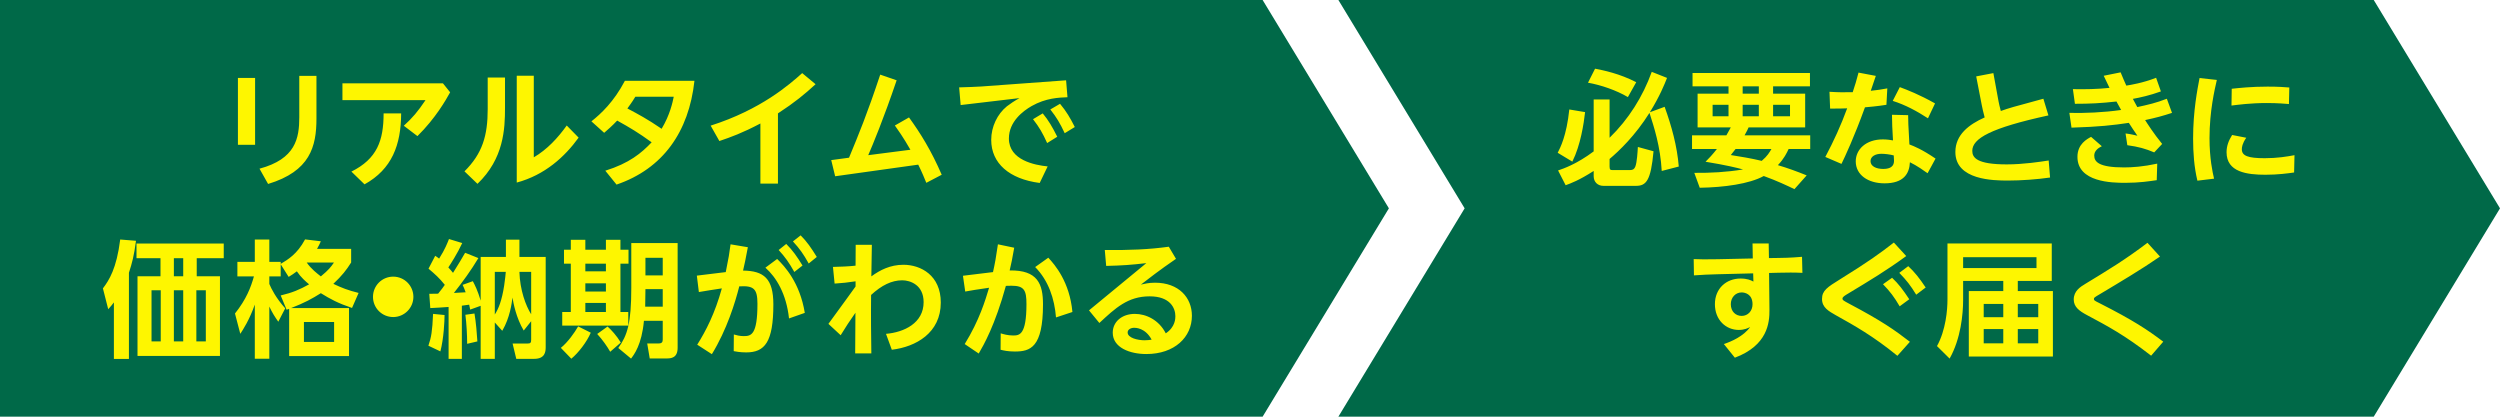
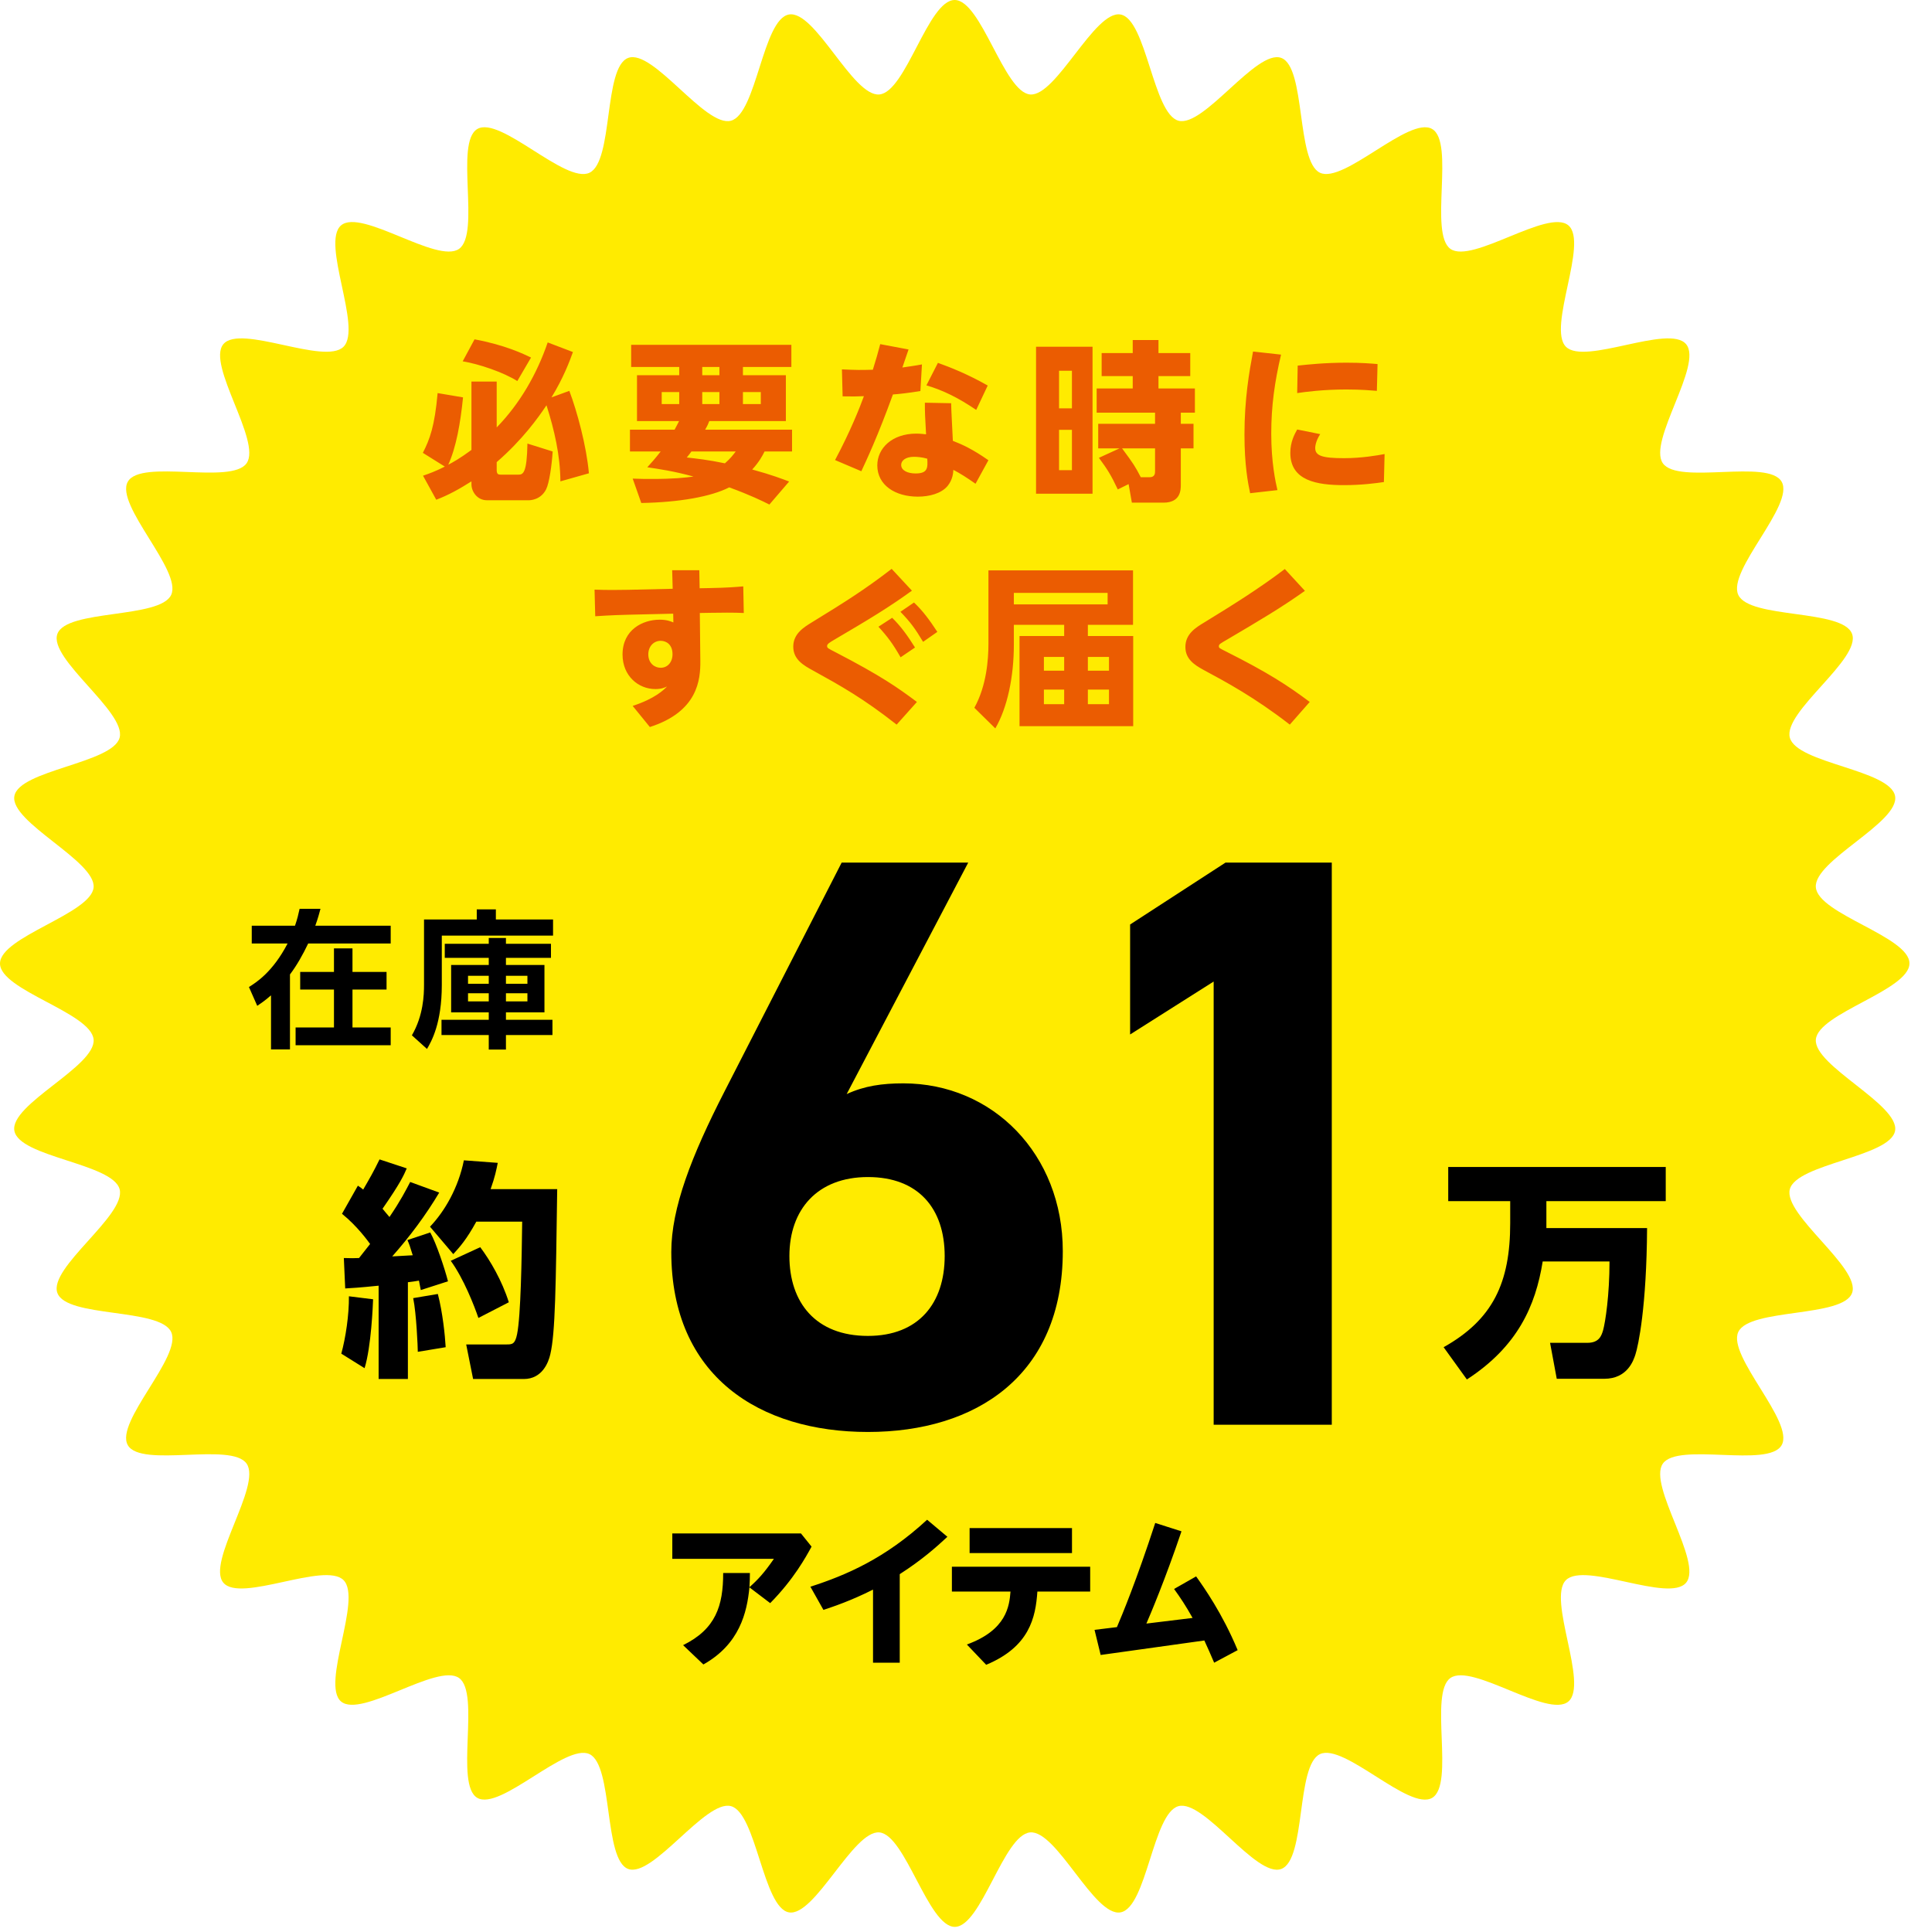
- <svg xmlns="http://www.w3.org/2000/svg" width="396" height="66" viewBox="0 0 396 66" fill="none">
-   <path d="M396 33L376 66L212 66L232 33L212 0L376 -8.74228e-07L396 33Z" fill="#006948" />
-   <path d="M220 33L200 66L0 66L0 0L200 -8.74228e-07L220 33Z" fill="#006948" />
-   <path d="M265.918 26.38L263.218 27.08C262.998 23.16 261.998 20.14 261.278 17.88C259.018 21.48 256.478 23.9 254.958 25.18V26.4C254.958 26.92 255.118 26.94 255.478 26.94H258.198C258.658 26.94 258.878 26.78 259.038 26.38C259.298 25.72 259.398 24.02 259.438 23.28L261.918 23.96C261.498 28.62 260.758 29.44 259.138 29.44H253.978C253.098 29.44 252.438 28.84 252.438 27.92V27.08C250.098 28.58 248.818 29.04 247.998 29.34L246.798 27C247.738 26.68 249.758 25.98 252.438 23.98V15.76H254.958V21.82C257.958 18.9 260.218 15.32 261.638 11.38L264.058 12.34C263.658 13.36 262.918 15.22 261.338 17.78L263.678 16.92C264.778 19.98 265.658 23.14 265.918 26.38ZM248.578 17.34L251.078 17.76C250.878 19.56 250.358 23.02 249.058 25.6L246.738 24.2C247.158 23.38 248.138 21.52 248.578 17.34ZM251.538 13.1L252.658 10.88C254.018 11.14 256.538 11.66 259.178 13.02L257.858 15.38C256.038 14.3 253.578 13.46 251.538 13.1ZM268.018 21.44H273.458C273.738 20.96 273.898 20.68 274.158 20.18H268.898V14.84H273.798V13.68H268.098V11.56H286.698V13.68H280.858V14.84H285.938V20.18H276.978C276.838 20.5 276.718 20.76 276.338 21.44H286.738V23.6H283.318C283.018 24.24 282.618 25.1 281.618 26.16C283.238 26.64 284.638 27.16 286.178 27.78L284.238 29.96C283.158 29.44 281.438 28.62 279.378 27.88C277.098 29.14 273.058 29.68 269.238 29.74L268.378 27.38C270.958 27.4 273.418 27.28 276.098 26.84C275.038 26.56 273.458 26.16 270.158 25.62C270.698 25.08 271.238 24.52 271.958 23.6H268.018V21.44ZM276.038 16.6V18.42H278.598V16.6H276.038ZM276.038 13.68V14.84H278.598V13.68H276.038ZM271.278 16.6V18.42H273.798V16.6H271.278ZM280.858 16.6V18.42H283.538V16.6H280.858ZM280.598 23.6H274.918C274.558 24.06 274.518 24.12 274.158 24.56C275.698 24.8 277.478 25.1 279.058 25.48C279.958 24.72 280.298 24.12 280.598 23.6ZM306.59 25.12L305.33 27.44C304.79 27.06 303.65 26.24 302.53 25.7C302.45 27.5 301.55 29.04 298.51 29.04C295.89 29.04 293.95 27.7 293.95 25.56C293.95 23.68 295.55 22.08 298.25 22.08C298.93 22.08 299.49 22.18 299.85 22.24C299.73 20.38 299.71 19.48 299.69 18.18L302.25 18.24C302.25 19.24 302.27 19.6 302.45 22.88C303.19 23.16 304.45 23.66 306.59 25.12ZM299.97 24.62C299.39 24.46 298.57 24.36 298.01 24.36C297.03 24.36 296.29 24.8 296.29 25.52C296.29 26.34 297.19 26.76 298.29 26.76C300.01 26.76 300.01 25.8 300.01 25.4C300.01 25.28 299.99 25.2 299.97 24.62ZM294.39 11.5L297.13 12.02C297.01 12.38 296.59 13.6 296.33 14.38C297.41 14.26 297.91 14.2 298.95 14L298.81 16.6C297.37 16.84 295.79 16.96 295.41 17C293.67 21.8 292.27 24.76 291.69 25.96L289.13 24.86C290.45 22.38 291.63 19.8 292.59 17.16C291.71 17.2 291.23 17.2 289.89 17.2L289.79 14.54C291.49 14.64 291.91 14.62 293.47 14.6C293.87 13.44 294.05 12.76 294.39 11.5ZM299.81 15.98L300.93 13.8C302.11 14.24 304.03 14.98 306.51 16.38L305.39 18.74C303.63 17.6 301.83 16.62 299.81 15.98ZM313.91 16.64L313.03 12.1L315.75 11.58L316.57 16.06C316.61 16.32 316.79 17.08 316.93 17.58C318.23 17.12 318.77 16.96 323.67 15.64L324.47 18.28C315.29 20.28 312.41 21.94 312.41 23.9C312.41 24.98 313.15 26.04 317.87 26.04C320.51 26.04 323.23 25.62 324.51 25.42L324.73 28.12C322.65 28.42 320.17 28.6 318.07 28.6C315.77 28.6 309.73 28.54 309.73 24.08C309.73 21.34 311.87 19.72 314.37 18.6C314.17 17.88 313.99 17.06 313.91 16.64ZM343.227 15.64L344.047 17.88C342.647 18.34 341.487 18.66 339.787 19.02C340.047 19.44 341.187 21.22 342.487 22.8L341.227 24.14C339.867 23.56 338.727 23.24 336.967 23L336.687 21.14C337.467 21.22 338.467 21.48 338.567 21.5C337.947 20.6 337.727 20.28 337.207 19.46C334.647 19.84 332.587 20.08 328.127 20.22L327.787 17.88C330.147 17.94 333.187 17.82 335.987 17.42C335.867 17.2 335.347 16.26 335.247 16.08C332.687 16.36 331.067 16.44 328.667 16.44L328.347 14.12C330.327 14.16 332.227 14.12 334.147 13.92C333.887 13.4 333.747 13.12 333.227 12L335.907 11.46C336.327 12.5 336.507 12.88 336.807 13.56C337.447 13.46 339.447 13.14 341.527 12.32L342.287 14.48C340.587 15.1 338.967 15.46 337.847 15.66C337.987 15.94 338.367 16.62 338.547 16.96C340.227 16.6 341.547 16.3 343.227 15.64ZM341.707 25.92L341.627 28.54C340.507 28.7 338.907 28.96 336.627 28.96C334.567 28.96 329.067 28.88 329.067 24.84C329.067 22.8 330.627 22 331.227 21.68L332.927 23.16C332.347 23.44 331.727 23.9 331.727 24.64C331.727 25.66 332.507 26.52 336.447 26.52C337.767 26.52 339.487 26.4 341.707 25.92ZM348.407 12.36L351.147 12.66C350.807 14.16 349.987 17.6 349.987 21.88C349.987 25.08 350.467 27.28 350.707 28.3L348.067 28.62C347.547 26.44 347.387 24.18 347.387 21.94C347.387 17.58 348.067 14.16 348.407 12.36ZM353.467 16.72L353.507 14.06C354.627 13.94 356.607 13.72 359.187 13.72C360.887 13.72 361.887 13.8 362.627 13.86L362.567 16.48C362.067 16.44 360.867 16.32 359.067 16.32C356.447 16.32 354.447 16.6 353.467 16.72ZM363.447 24.58L363.387 27.32C362.427 27.46 360.807 27.68 358.847 27.68C355.907 27.68 352.687 27.26 352.687 24.12C352.687 23.1 353.027 22.26 353.567 21.38L355.807 21.82C355.167 22.74 355.107 23.34 355.107 23.64C355.107 24.68 356.067 25.06 358.727 25.06C360.727 25.06 362.267 24.8 363.447 24.58ZM280.201 40.88L281.661 40.86C283.761 40.84 284.821 40.72 285.441 40.68L285.501 43.22C284.441 43.16 282.861 43.16 281.721 43.2L280.221 43.24L280.281 49.08C280.301 51.12 280.001 54.7 274.801 56.66L273.061 54.5C274.241 54.1 276.161 53.28 277.221 51.8C276.861 51.98 276.321 52.26 275.421 52.26C273.381 52.26 271.641 50.68 271.641 48.18C271.641 45.68 273.461 44.12 275.701 44.12C276.761 44.12 277.321 44.38 277.741 44.6L277.701 43.3L272.101 43.44C270.681 43.48 269.641 43.52 268.321 43.62L268.281 41.04C269.181 41.08 270.281 41.1 272.061 41.06L277.641 40.94L277.601 38.56H280.161L280.201 40.88ZM277.601 48.2C277.601 46.54 276.341 46.32 275.881 46.32C274.901 46.32 274.161 47.12 274.161 48.18C274.161 49.36 274.941 50.04 275.881 50.04C276.861 50.04 277.601 49.26 277.601 48.2ZM299.987 38.42L301.947 40.56C298.767 42.88 296.287 44.36 292.847 46.44C292.167 46.84 291.847 47.04 291.847 47.3C291.847 47.54 291.967 47.6 292.967 48.14C298.067 50.84 300.067 52.24 302.527 54.14L300.547 56.36C296.727 53.24 293.687 51.54 290.807 49.94C289.647 49.28 288.607 48.7 288.607 47.36C288.607 46.02 289.467 45.48 291.467 44.24C295.987 41.44 297.827 40.1 299.987 38.42ZM298.267 45.02L299.707 44C300.747 44.98 301.427 45.9 302.427 47.4L300.907 48.52C300.027 47.02 299.407 46.2 298.267 45.02ZM300.847 43.22L302.267 42.16C303.287 43.1 304.047 44.08 305.027 45.54L303.527 46.68C302.607 45.18 302.027 44.44 300.847 43.22ZM319.619 44.5V46.1H325.179V56.48H311.859V46.1H317.319V44.5H310.959V47.52C310.959 49.74 310.599 53.64 308.819 56.8L306.819 54.82C308.219 52.28 308.479 49.08 308.479 47.46V38.56H324.999V44.5H319.619ZM317.319 50.24V48.14H314.219V50.24H317.319ZM322.859 50.24V48.14H319.619V50.24H322.859ZM317.319 54.38V52.12H314.219V54.38H317.319ZM322.859 54.38V52.12H319.619V54.38H322.859ZM322.579 42.46V40.74H310.959V42.46H322.579ZM340.16 38.46L342.14 40.64C339.32 42.6 335.72 44.74 332.74 46.52C331.68 47.14 331.68 47.16 331.68 47.36C331.68 47.58 331.76 47.62 332.52 48C337.96 50.76 340.16 52.24 342.66 54.12L340.74 56.34C336.56 53.1 333.94 51.7 330.56 49.9C329.36 49.26 328.48 48.62 328.48 47.44C328.48 46.1 329.52 45.44 330.32 44.96C334 42.72 336.54 41.2 340.16 38.46Z" fill="#FEF600" />
-   <path d="M37.686 12.34H40.406V22.94H37.686V12.34ZM47.406 12.02H50.126V18.78C50.126 23.22 49.126 27.12 42.466 29.14L41.106 26.72C46.826 25.18 47.406 21.92 47.406 18.56V12.02ZM54.242 13.2H70.162L71.302 14.62C70.642 15.82 69.002 18.72 66.123 21.56L63.962 19.92C65.362 18.64 66.162 17.7 67.403 15.86H54.242V13.2ZM60.763 17.96H63.542C63.523 22.96 62.083 26.8 57.742 29.2L55.663 27.18C59.722 25.16 60.763 22.28 60.763 17.96ZM77.252 12.28H79.993V17.06C79.993 20.44 79.812 25.12 75.632 29.12L73.573 27.14C76.412 24.32 77.252 21.5 77.252 17.28V12.28ZM81.853 12H84.552V24.92C86.672 23.68 88.353 21.86 89.772 19.88L91.653 21.8C89.472 24.82 86.312 27.72 81.853 28.92V12ZM97.66 29.24L95.88 27.04C99.66 25.86 101.6 24.26 103.22 22.54C101.1 21 99.74 20.2 97.76 19.1C96.98 19.94 96.18 20.62 95.7 21.04L93.68 19.22C95.2 18.02 97.24 16.12 98.98 12.8H110C109.12 20.88 105.02 26.72 97.66 29.24ZM106.72 15.32H100.64C100.12 16.2 99.44 17.08 99.38 17.18C101.08 18.08 102.58 18.88 104.8 20.4C106.12 18.2 106.54 16.22 106.72 15.32ZM123.227 17.96V29.08H120.447V19.56C117.567 21.08 115.767 21.72 113.947 22.34L112.567 19.9C120.547 17.36 125.087 13.36 127.067 11.58L129.187 13.34C127.487 14.9 125.927 16.2 123.227 17.96ZM149.167 27.68L146.727 28.96C146.467 28.32 146.067 27.32 145.447 26.08L132.287 27.92L131.667 25.36L134.487 24.98C136.047 21.2 137.307 18.2 139.427 11.82L142.027 12.72C139.967 18.8 138.227 22.98 137.527 24.58L144.207 23.72C143.107 21.78 142.147 20.44 141.747 19.88L143.987 18.6C145.787 21.08 147.507 23.84 149.167 27.68ZM155.449 13.7L168.869 12.72L169.089 15.4C167.709 15.46 165.669 15.52 163.409 16.8C162.049 17.58 159.809 19.26 159.809 21.94C159.809 25.38 163.929 26.16 165.949 26.36L164.689 28.98C159.869 28.36 157.009 25.86 157.009 22.16C157.009 20.08 157.969 18.08 159.489 16.84C159.949 16.48 160.749 15.94 161.489 15.54L152.169 16.64L151.929 13.84C153.209 13.8 154.669 13.76 155.449 13.7ZM163.629 18.88L165.169 17.96C166.069 19.04 166.709 20.14 167.469 21.66L165.869 22.66C165.149 21.06 164.609 20.14 163.629 18.88ZM166.369 17.34L167.909 16.44C168.909 17.64 169.509 18.66 170.249 20.12L168.649 21.1C167.889 19.48 167.389 18.64 166.369 17.34ZM35.441 38.58V40.9H31.162V43.76H34.842V56.38H21.782V43.76H25.422V40.9H21.622V38.58H35.441ZM29.021 43.76V40.9H27.541V43.76H29.021ZM29.021 54.08V45.98H27.541V54.08H29.021ZM25.462 54.08V45.98H24.002V54.08H25.462ZM32.602 54.08V45.98H31.102V54.08H32.602ZM20.422 43.2V56.86H18.041V47.9C17.721 48.32 17.581 48.5 17.142 48.98L16.302 45.68C17.282 44.38 18.462 42.56 19.041 37.94L21.541 38.14C21.241 40.48 20.901 41.74 20.422 43.2ZM50.221 39.42H55.621V41.58C54.861 42.78 54.221 43.62 52.801 44.96C54.142 45.6 55.121 45.98 56.801 46.4L55.761 48.78C53.522 48.02 52.301 47.36 50.822 46.44C49.382 47.34 48.301 47.94 46.102 48.8H55.282V56.4H45.801V48.92C45.642 48.98 45.581 49 45.401 49.06L44.462 46.8C46.322 46.36 47.441 45.88 48.962 45.04C48.441 44.6 47.681 43.96 47.022 42.98C46.522 43.36 46.242 43.54 45.721 43.86L44.462 41.86V43.78H42.661V44.98C42.962 45.7 43.702 47.2 45.181 48.84L44.081 50.96C43.462 50.08 43.142 49.56 42.661 48.56V56.82H40.361V48.24C39.541 50.62 38.481 52.24 38.062 52.88L37.221 49.66C39.022 47.4 39.742 45.5 40.221 43.78H37.602V41.48H40.361V37.94H42.661V41.48H44.462V41.8C45.562 41.14 47.081 40.26 48.322 37.92L50.822 38.22C50.642 38.6 50.502 38.94 50.221 39.42ZM52.901 41.58H48.581C49.301 42.62 50.242 43.32 50.822 43.78C52.081 42.74 52.422 42.28 52.901 41.58ZM52.922 54.16V51H48.142V54.16H52.922ZM62.282 43.82C64.061 43.82 65.481 45.26 65.481 47.02C65.481 48.8 64.022 50.22 62.282 50.22C60.522 50.22 59.081 48.8 59.081 47.02C59.081 45.26 60.502 43.82 62.282 43.82ZM73.677 40.04L75.777 40.88C74.617 42.82 73.297 44.64 71.897 46.4C72.197 46.4 73.497 46.3 73.757 46.3C73.577 45.76 73.457 45.52 73.277 45.12L74.897 44.54C75.237 45.18 75.657 46 76.137 47.62V40.7H80.137V37.96H82.277V40.7H86.437V55C86.437 55.74 86.317 56.84 84.617 56.84H81.777L81.197 54.42H83.497C84.057 54.42 84.137 54.28 84.137 53.78V50.88L82.957 52.36C81.757 50.34 81.317 48 81.177 47.14C81.057 48.06 80.777 50.32 79.557 52.4L78.377 51.08V56.84H76.137V48.44L74.477 49.04C74.417 48.68 74.377 48.58 74.317 48.26C74.137 48.3 73.897 48.32 73.157 48.42V56.84H71.057V48.62C69.997 48.7 69.097 48.76 68.157 48.8L67.997 46.54C68.817 46.54 69.057 46.54 69.397 46.52C69.957 45.84 70.237 45.44 70.457 45.12C69.637 44.08 68.857 43.38 67.877 42.56L68.937 40.52C69.257 40.72 69.317 40.78 69.557 40.96C70.477 39.54 70.917 38.38 71.117 37.86L73.217 38.5C72.457 40.16 71.337 41.88 71.017 42.36C71.457 42.84 71.577 43 71.757 43.22C72.597 41.9 73.177 40.9 73.677 40.04ZM84.137 43.06H82.277C82.357 45.94 83.277 48.42 84.137 49.78V43.06ZM78.377 43.06V49.82C78.977 48.88 79.477 47.66 79.857 45.26C80.017 44.2 80.097 43.32 80.117 43.06H78.377ZM69.757 55.66L67.857 54.76C68.317 53.42 68.477 52.48 68.597 49.72L70.417 49.9C70.417 50.82 70.297 53.6 69.757 55.66ZM75.617 54.08L73.997 54.46C73.997 53.08 73.897 51.2 73.717 49.86L75.157 49.66C75.397 51.02 75.557 53.04 75.617 54.08ZM90.417 39.56V37.98H92.717V39.56H95.977V37.98H98.277V39.56H99.557V41.76H98.277V49.42H99.517V51.58H89.057V49.42H90.417V41.76H89.337V39.56H90.417ZM95.977 44.88H92.717V46.18H95.977V44.88ZM95.977 41.76H92.717V42.98H95.977V41.76ZM95.977 47.98H92.717V49.42H95.977V47.98ZM99.997 38.5H107.337V55.08C107.337 56.72 106.297 56.78 105.537 56.78H102.917L102.517 54.4H104.357C104.897 54.4 104.977 54.12 104.977 53.74V50.82H101.997C101.657 54.62 100.417 56.2 99.957 56.8L97.937 55.12C99.377 53.12 99.997 51.22 99.997 45.58V38.5ZM104.977 40.84H102.237V43.62H104.977V40.84ZM104.977 45.8H102.237C102.217 46.86 102.217 47.4 102.197 48.58H104.977V45.8ZM91.577 51.7L93.577 52.7C92.957 54.16 91.617 55.9 90.497 56.82L88.837 55.1C89.937 54.22 91.037 52.66 91.577 51.7ZM94.597 52.9L96.237 51.72C96.817 52.24 97.657 53.14 98.337 54.26L96.657 55.72C96.217 54.94 95.477 53.86 94.597 52.9ZM116.22 55.62L116.24 52.98C116.66 53.1 117.16 53.24 117.8 53.24C118.98 53.24 119.98 53.06 119.98 48.12C119.98 45.74 119.4 45.22 117.1 45.36C116.46 47.9 115.14 52.22 112.76 56.1L110.44 54.6C111.82 52.4 113.24 49.66 114.34 45.68C113.9 45.74 110.84 46.22 110.7 46.26L110.38 43.66L114.96 43.1C115.42 40.86 115.54 40.08 115.72 38.7L118.46 39.16C118.08 41.2 117.96 41.74 117.7 42.86C120.98 42.9 122.5 44.1 122.5 48.22C122.5 54.2 121.14 55.82 118.2 55.82C117.22 55.82 116.52 55.68 116.22 55.62ZM127.48 49.56L124.98 50.44C124.56 46.54 122.96 43.92 121.24 42.4L123.1 41.02C124.28 42.16 126.7 44.76 127.48 49.56ZM123.34 39.6L124.54 38.64C125.58 39.68 126.22 40.6 127.12 42.06L125.82 43.08C125 41.62 124.4 40.76 123.34 39.6ZM125.6 38.24L126.82 37.28C127.82 38.28 128.48 39.24 129.38 40.7L128.1 41.74C127.26 40.24 126.7 39.44 125.6 38.24ZM141.261 55.4L140.341 52.88C143.201 52.64 146.301 51.18 146.301 47.86C146.301 45.14 144.181 44.4 142.921 44.4C141.241 44.4 139.661 45.18 137.981 46.72C137.941 50.12 137.981 53.26 138.021 55.98H135.461L135.501 49.54C134.661 50.72 133.921 51.86 133.161 53.1L131.221 51.3C133.221 48.58 135.361 45.6 135.521 45.38V44.56C134.041 44.78 133.601 44.82 132.201 44.92L131.941 42.28C132.981 42.26 134.521 42.2 135.521 42.08L135.541 38.78H138.101C138.101 39.44 138.021 43.54 138.021 43.78C139.381 42.78 141.021 41.94 143.101 41.94C145.861 41.94 149.021 43.62 149.021 47.92C149.021 52.74 145.081 54.94 141.261 55.4ZM158.071 38.7L160.651 39.24C160.331 41.08 160.211 41.64 159.931 42.84C164.371 42.76 165.211 44.98 165.211 48.22C165.211 55.08 163.171 55.68 160.751 55.68C159.671 55.68 158.951 55.52 158.491 55.4L158.511 52.8C158.911 52.92 159.611 53.14 160.471 53.14C161.471 53.14 162.591 53.08 162.591 48.16C162.591 46 162.251 45.26 160.231 45.26C159.951 45.26 159.851 45.26 159.331 45.28C157.611 51.54 155.811 54.66 155.031 56L152.811 54.5C155.151 50.7 156.071 47.56 156.671 45.58C154.791 45.84 153.791 46.02 152.891 46.18L152.531 43.68L157.291 43.1C157.591 41.76 157.771 40.8 158.071 38.7ZM169.871 49.42L167.271 50.28C167.031 47.32 166.091 44.46 163.971 42.3L166.051 40.82C167.091 41.94 169.431 44.64 169.871 49.42ZM174.138 51.16L172.498 49.16L181.578 41.68C179.138 41.96 177.798 42.06 175.218 42.12L174.998 39.6C178.898 39.64 181.978 39.52 185.138 39.08L186.278 41C183.678 42.78 181.858 44.2 180.718 45.08C181.258 44.96 181.938 44.78 182.958 44.78C186.718 44.78 188.798 47.14 188.798 50.02C188.798 53.4 186.058 56.08 181.578 56.08C178.958 56.08 176.258 55.06 176.258 52.7C176.258 50.98 177.698 49.72 179.758 49.72C181.558 49.72 183.578 50.68 184.658 52.8C186.178 51.8 186.178 50.42 186.178 50.08C186.178 48.82 185.378 46.94 182.098 46.94C178.658 46.94 176.698 48.78 174.138 51.16ZM182.418 53.8C181.418 51.92 179.858 51.92 179.658 51.92C179.138 51.92 178.618 52.18 178.618 52.66C178.618 53.52 180.198 53.9 181.298 53.9C181.818 53.9 182.198 53.84 182.418 53.8Z" fill="#FEF600" />
+ <svg xmlns="http://www.w3.org/2000/svg" width="178" height="180" viewBox="0 0 178 180" fill="none">
+   <path d="M177.912 89.755C177.912 92.269 169.4 94.391 169.19 96.848C168.979 99.305 176.993 102.913 176.573 105.348C176.152 107.783 167.397 108.408 166.766 110.798C166.135 113.188 173.407 118.136 172.566 120.46C171.725 122.783 163.002 121.856 161.962 124.101C160.921 126.346 167.231 132.489 166.002 134.644C164.773 136.8 156.35 134.332 154.933 136.364C153.516 138.397 158.685 145.546 157.102 147.455C155.52 149.365 147.649 145.456 145.901 147.221C144.152 148.986 148.026 156.916 146.133 158.524C144.24 160.132 137.167 154.905 135.142 156.335C133.116 157.765 135.573 166.253 133.437 167.504C131.301 168.755 125.235 162.366 122.988 163.427C120.741 164.488 121.704 173.267 119.379 174.127C117.055 174.987 112.195 167.627 109.805 168.275C107.414 168.923 106.849 177.735 104.403 178.171C101.957 178.606 98.459 170.497 95.979 170.721C93.5 170.944 91.441 179.522 88.962 179.522C86.482 179.522 84.368 170.933 81.933 170.721C79.498 170.509 75.922 178.595 73.509 178.171C71.096 177.746 70.476 168.911 68.108 168.275C65.739 167.638 60.835 174.976 58.533 174.127C56.231 173.279 57.149 164.477 54.924 163.427C52.7 162.377 46.612 168.744 44.475 167.504C42.339 166.264 44.785 157.765 42.771 156.335C40.756 154.905 33.672 160.121 31.779 158.524C29.886 156.927 33.761 148.986 32.012 147.221C30.263 145.456 22.404 149.365 20.81 147.455C19.216 145.546 24.396 138.408 22.979 136.364C21.562 134.321 13.15 136.8 11.91 134.644C10.671 132.489 17.002 126.368 15.95 124.101C14.899 121.833 6.199 122.805 5.346 120.46C4.494 118.114 11.789 113.211 11.146 110.798C10.505 108.386 1.771 107.816 1.339 105.348C0.908 102.879 8.944 99.35 8.722 96.848C8.501 94.346 0 92.269 0 89.767C0 87.265 8.512 85.132 8.722 82.674C8.933 80.217 0.919 76.609 1.339 74.174C1.76 71.74 10.516 71.114 11.146 68.724C11.777 66.334 4.505 61.386 5.346 59.063C6.188 56.739 14.91 57.666 15.95 55.422C16.991 53.176 10.682 47.033 11.91 44.878C13.139 42.722 21.562 45.191 22.979 43.158C24.396 41.125 19.227 33.977 20.81 32.067C22.393 30.157 30.263 34.066 32.012 32.301C33.761 30.537 29.886 22.606 31.779 20.998C33.672 19.39 40.745 24.617 42.771 23.187C44.796 21.758 42.339 13.269 44.475 12.018C46.612 10.767 52.677 17.156 54.924 16.095C57.171 15.034 56.208 6.255 58.533 5.395C60.857 4.535 65.717 11.895 68.108 11.247C70.499 10.6 71.063 1.787 73.509 1.351C75.956 0.916 79.453 9.025 81.933 8.801C84.412 8.578 86.471 0 88.951 0C91.43 0 93.544 8.589 95.979 8.801C98.415 9.014 101.99 0.927 104.403 1.351C106.816 1.776 107.436 10.611 109.805 11.247C112.173 11.884 117.077 4.546 119.379 5.395C121.682 6.244 120.763 15.045 122.988 16.095C125.213 17.145 131.301 10.778 133.437 12.018C135.573 13.258 133.127 21.758 135.142 23.187C137.156 24.617 144.24 19.401 146.133 20.998C148.026 22.595 144.152 30.537 145.901 32.301C147.649 34.066 155.508 30.157 157.102 32.067C158.696 33.977 153.516 41.114 154.933 43.158C156.35 45.202 164.762 42.722 166.002 44.878C167.242 47.033 160.91 53.154 161.962 55.422C163.013 57.689 171.714 56.717 172.566 59.063C173.418 61.408 166.124 66.311 166.766 68.724C167.408 71.136 176.141 71.706 176.573 74.174C177.005 76.643 168.968 80.172 169.19 82.674C169.411 85.176 177.912 87.254 177.912 89.755Z" fill="#FFEB00" />
+   <path d="M54.871 44.095L52.215 44.847C52.199 42.431 51.655 40.063 50.919 37.759C50.151 38.911 48.679 40.975 46.279 43.055V43.775C46.279 44.191 46.423 44.223 46.695 44.223H48.295C48.743 44.223 49.095 44.079 49.143 41.327L51.495 42.063C51.415 43.343 51.175 45.007 50.887 45.583C50.375 46.607 49.351 46.607 49.271 46.607H45.367C44.455 46.607 43.927 45.791 43.927 45.119V44.847C42.791 45.567 41.783 46.127 40.647 46.559L39.415 44.319C39.943 44.143 40.599 43.903 41.447 43.471L39.399 42.191C40.039 40.943 40.503 39.711 40.775 36.623L43.143 37.023C42.903 39.423 42.503 41.679 41.767 43.295C42.119 43.119 42.871 42.703 43.927 41.919V35.551H46.279V39.823C48.455 37.583 50.023 34.847 51.031 31.903L53.383 32.799C53.079 33.647 52.487 35.231 51.383 37.023L53.047 36.415C53.767 38.319 54.647 41.551 54.871 44.095ZM43.111 33.663L44.215 31.615C47.063 32.143 48.775 32.975 49.479 33.311L48.199 35.503C46.919 34.687 44.599 33.903 43.111 33.663ZM58.695 40.031H62.855C62.999 39.759 63.207 39.375 63.271 39.231H59.351V34.959H63.287V34.191H58.807V32.127H73.735V34.191H69.223V34.959H73.223V39.231H66.087C65.991 39.471 65.943 39.615 65.703 40.031H73.799V42.063H71.239C71.015 42.511 70.727 43.039 70.087 43.743C71.911 44.239 72.887 44.623 73.527 44.863L71.687 47.007C71.047 46.687 69.959 46.143 67.943 45.407C66.263 46.271 63.303 46.799 59.751 46.863L58.951 44.591C59.751 44.623 60.103 44.623 60.775 44.623C62.727 44.623 63.799 44.511 64.615 44.399C62.823 43.903 61.399 43.695 60.311 43.535C60.679 43.135 61.063 42.703 61.559 42.063H58.695V40.031ZM65.431 36.527V37.647H67.031V36.527H65.431ZM65.431 34.191V34.959H67.031V34.191H65.431ZM61.655 36.527V37.647H63.287V36.527H61.655ZM69.223 36.527V37.647H70.887V36.527H69.223ZM68.551 42.063H64.423C64.279 42.255 64.231 42.335 63.991 42.623C64.855 42.719 66.023 42.847 67.543 43.167C68.071 42.703 68.295 42.399 68.551 42.063ZM92.094 42.879L90.894 45.071C90.03 44.463 89.518 44.143 88.83 43.775C88.814 44.063 88.766 44.687 88.302 45.263C87.71 45.983 86.59 46.271 85.518 46.271C83.406 46.271 81.742 45.199 81.742 43.359C81.742 41.759 83.118 40.399 85.374 40.399C85.774 40.399 86.078 40.447 86.286 40.463C86.19 38.815 86.174 38.431 86.174 37.519L88.622 37.567C88.622 38.111 88.766 40.575 88.782 41.071C89.646 41.407 90.638 41.855 92.094 42.879ZM86.398 42.735C85.918 42.591 85.406 42.559 85.166 42.559C84.334 42.559 83.966 42.943 83.966 43.311C83.966 43.855 84.606 44.111 85.31 44.111C86.462 44.111 86.446 43.567 86.398 42.735ZM82.014 32.063L84.654 32.559C84.542 32.879 84.27 33.679 84.078 34.239C84.158 34.223 85.358 34.063 85.902 33.951L85.758 36.431C84.718 36.607 83.694 36.719 83.198 36.751C81.79 40.639 80.702 42.943 80.254 43.903L77.806 42.863C79.246 40.159 80.11 37.967 80.494 36.911C79.822 36.943 79.454 36.943 78.51 36.927L78.446 34.415C79.87 34.479 80.174 34.479 81.326 34.447C81.646 33.423 81.774 32.975 82.014 32.063ZM86.318 35.903L87.39 33.807C88.51 34.207 90.142 34.847 92.03 35.919L90.958 38.191C89.278 37.055 87.886 36.367 86.318 35.903ZM96.533 32.303H101.797V45.999H96.533V32.303ZM99.877 38.047V34.543H98.677V38.047H99.877ZM99.877 43.807V40.047H98.677V43.807H99.877ZM105.157 45.103L104.149 45.599C103.525 44.271 103.173 43.711 102.389 42.655L104.309 41.775H102.325V39.487H107.621V38.447H102.181V36.191H105.541V35.039H102.645V32.895H105.541V31.679H107.941V32.895H110.901V35.039H107.941V36.191H111.333V38.447H110.021V39.487H111.205V41.775H110.021V45.167C110.021 45.647 110.005 46.831 108.405 46.831H105.461L105.157 45.103ZM107.621 41.775H104.549C105.637 43.247 105.749 43.423 106.293 44.463H107.109C107.621 44.463 107.621 44.079 107.621 43.903V41.775ZM116.752 32.751L119.36 33.039C118.768 35.567 118.448 37.807 118.448 40.399C118.448 43.087 118.848 44.911 119.024 45.663L116.48 45.951C116.288 45.055 115.952 43.359 115.952 40.479C115.952 37.167 116.4 34.623 116.752 32.751ZM120.864 36.623L120.912 34.063C121.824 33.967 123.408 33.791 125.472 33.791C126.864 33.791 127.792 33.871 128.352 33.919L128.288 36.415C127.872 36.383 126.88 36.287 125.44 36.287C123.28 36.287 121.616 36.511 120.864 36.623ZM129.008 42.303L128.944 44.911C128.176 45.023 126.864 45.199 125.232 45.199C122.72 45.199 120.224 44.799 120.224 42.191C120.224 41.167 120.624 40.447 120.864 40.015L123.008 40.447C122.544 41.167 122.544 41.679 122.544 41.743C122.544 42.463 123.2 42.687 125.232 42.687C126.88 42.687 128.32 42.431 129.008 42.303ZM65.205 57.111L65.253 61.575C65.269 63.319 65.029 66.295 60.549 67.735L58.949 65.767C61.013 65.095 61.845 64.279 62.149 63.959C61.909 64.071 61.621 64.199 61.061 64.199C59.477 64.199 58.005 62.967 58.005 60.983C58.005 58.663 59.893 57.735 61.461 57.735C62.117 57.735 62.469 57.879 62.741 57.991L62.725 57.175L58.613 57.271C56.661 57.319 55.797 57.399 55.461 57.415L55.397 54.935C56.533 54.983 57.765 54.967 58.565 54.951L62.677 54.855L62.629 53.127H65.157L65.189 54.807L66.085 54.791C67.765 54.759 68.485 54.695 69.253 54.631L69.301 57.111C68.389 57.063 67.109 57.079 66.133 57.095L65.205 57.111ZM62.661 60.951C62.661 60.023 62.053 59.703 61.557 59.703C60.917 59.703 60.405 60.215 60.405 60.967C60.405 61.783 60.981 62.215 61.557 62.215C62.181 62.215 62.661 61.719 62.661 60.951ZM83.08 52.999L84.968 55.031C82.776 56.615 80.968 57.703 77.752 59.591C77.32 59.847 77.064 59.991 77.064 60.183C77.064 60.375 77.144 60.407 77.864 60.775C82.056 62.951 83.64 64.055 85.432 65.399L83.544 67.511C80.424 65.063 78.392 63.927 75.752 62.471C74.872 61.991 73.912 61.447 73.912 60.247C73.912 59.031 74.904 58.439 75.656 57.975C78.568 56.183 80.488 54.999 83.08 52.999ZM81.848 58.391L83.128 57.559C83.944 58.359 84.552 59.207 85.256 60.327L83.912 61.239C83.208 60.007 82.728 59.351 81.848 58.391ZM83.896 56.999L85.16 56.135C85.992 56.919 86.6 57.751 87.336 58.871L86.008 59.799C85.272 58.567 84.824 57.959 83.896 56.999ZM101.361 58.215V59.255H105.585V67.655H94.993V59.255H99.153V58.215H94.465V60.071C94.465 63.063 93.857 65.943 92.737 67.863L90.785 65.943C91.921 63.895 92.097 61.447 92.097 59.975V53.143H105.569V58.215H101.361ZM99.153 62.487V61.207H97.265V62.487H99.153ZM103.329 62.487V61.207H101.361V62.487H103.329ZM99.153 65.607V64.247H97.265V65.607H99.153ZM103.329 65.607V64.247H101.361V65.607H103.329ZM103.201 56.311V55.239H94.465V56.311H103.201ZM119.712 53.015L121.584 55.047C119.28 56.679 117.392 57.783 114.384 59.559C113.664 59.975 113.568 60.023 113.568 60.215C113.568 60.375 113.632 60.391 114.224 60.695C118.144 62.663 119.984 63.863 122.032 65.399L120.176 67.511C116.896 64.967 114.24 63.543 112.128 62.407C111.28 61.943 110.448 61.399 110.448 60.279C110.448 59.063 111.408 58.471 112.208 57.991C114.768 56.423 117.312 54.839 119.712 53.015Z" fill="#EB5C01" />
+   <path d="M65.537 155.075L63.647 153.275C66.692 151.775 67.382 149.615 67.382 146.555H69.872C69.872 147.08 69.857 147.38 69.827 147.875C70.622 147.17 71.192 146.555 72.107 145.235H62.642V142.865H74.627L75.617 144.095C75.092 145.055 73.967 147.125 71.762 149.36L69.827 147.89C69.602 150.23 68.912 153.185 65.537 155.075ZM83.833 146.66V154.91H81.343V148.1C79.288 149.135 77.713 149.66 76.723 149.99L75.508 147.83C78.853 146.75 82.468 145.205 86.383 141.59L88.273 143.18C87.238 144.14 85.933 145.31 83.833 146.66ZM91.887 155.105L90.087 153.215C93.807 151.865 94.047 149.615 94.152 148.28H88.692V145.97H101.577V148.28H96.657C96.492 150.71 95.922 153.425 91.887 155.105ZM90.342 142.37H99.882V144.695H90.342V142.37ZM109.393 148.04L111.448 146.87C112.183 147.905 113.878 150.29 115.318 153.74L113.128 154.91C112.753 154.04 112.588 153.65 112.213 152.84L102.553 154.19L101.983 151.85L104.068 151.595C104.533 150.515 105.898 147.23 107.638 141.89L110.083 142.67C108.553 147.2 107.158 150.47 106.813 151.265L111.118 150.74C110.473 149.585 109.978 148.85 109.393 148.04Z" fill="black" />
+   <path d="M78.903 101.926C80.552 101.167 82.2 100.934 84.165 100.934C92.495 100.934 99.025 107.533 99.025 116.568C99.025 128.186 90.923 133.413 80.868 133.413C70.814 133.413 62.547 128.259 62.547 116.641C62.547 112.54 64.436 107.68 67.504 101.693L78.421 80.367H90.213L78.891 101.926H78.903ZM80.868 124.464C85.585 124.464 88.02 121.428 88.02 117.021C88.02 112.614 85.585 109.663 80.868 109.663C76.152 109.663 73.552 112.699 73.552 117.021C73.552 121.342 75.987 124.464 80.868 124.464Z" fill="black" />
+   <path d="M124.088 132.74H113.082V91.447L105.297 96.38V86.133L114.185 80.367H124.088V132.74Z" fill="black" />
+   <path d="M25.251 97.77V92.732C24.672 93.243 24.327 93.464 23.968 93.712L23.195 91.959C23.871 91.531 25.403 90.579 26.797 87.902H23.457V86.245H27.487C27.708 85.611 27.805 85.169 27.915 84.672H29.861C29.737 85.127 29.654 85.472 29.378 86.245H36.403V87.902H28.715C28.219 88.937 27.667 89.93 27.018 90.786V97.77H25.251ZM32.842 90.552H36.017V92.194H32.842V95.727H36.403V97.383H27.542V95.727H31.117V92.194H27.97V90.552H31.117V88.357H32.842V90.552ZM47.141 87.929H51.336V89.24H47.141V89.903H50.729V94.319H47.141V95.009H51.474V96.431H47.141V97.784H45.54V96.431H41.137V95.009H45.54V94.319H42.034V89.903H45.54V89.24H41.441V87.929H45.54V87.391H47.141V87.929ZM45.54 90.91H43.608V91.656H45.54V90.91ZM45.54 92.539H43.608V93.298H45.54V92.539ZM49.142 90.91H47.141V91.656H49.142V90.91ZM49.142 92.539H47.141V93.298H49.142V92.539ZM51.53 85.666V87.17H41.165V91.766C41.165 95.341 40.199 97.025 39.784 97.728L38.377 96.459C39.453 94.609 39.508 92.677 39.508 91.752V85.666H44.422V84.727H46.202V85.666H51.53Z" fill="black" />
+   <path d="M32.165 120.042L32.037 117.208C32.702 117.229 33.024 117.229 33.453 117.208C34.119 116.37 34.312 116.113 34.484 115.898C34.291 115.64 33.303 114.245 31.865 113.086L33.346 110.466C33.604 110.638 33.69 110.703 33.84 110.831C34.484 109.715 34.785 109.2 35.364 108.019L37.898 108.856C37.64 109.457 37.318 110.209 35.643 112.613C35.794 112.807 35.965 113 36.288 113.386C37.34 111.84 37.812 110.896 38.22 110.123L40.925 111.11C39.658 113.236 38.177 115.211 36.545 117.057C36.803 117.036 38.155 116.972 38.456 116.95C38.177 116.048 38.134 115.92 37.962 115.533L40.087 114.825C40.646 115.812 41.44 118.195 41.741 119.376L39.207 120.192C39.121 119.784 39.1 119.634 39.035 119.312C38.821 119.355 38.649 119.376 38.005 119.462V128.479H35.278V119.784C33.389 119.977 32.852 119.999 32.165 120.042ZM32.509 120.772L34.763 121.051C34.742 121.587 34.591 125.473 33.969 127.47L31.8 126.117C32.208 124.636 32.53 122.489 32.509 120.772ZM43.222 108.105L46.378 108.341C46.249 108.985 46.12 109.651 45.712 110.788H51.917C51.788 119.827 51.745 124.185 51.273 126.182C51.101 126.933 50.522 128.479 48.804 128.479H44.081L43.437 125.259H47.172C47.709 125.259 47.988 125.259 48.181 124.293C48.525 122.596 48.611 117.272 48.654 113.816H44.381C43.437 115.533 42.836 116.177 42.234 116.843L40.066 114.288C41.44 112.849 42.707 110.66 43.222 108.105ZM38.499 120.943L40.796 120.557C41.247 122.296 41.462 124.4 41.526 125.516L38.928 125.946C38.928 125.538 38.799 122.382 38.499 120.943ZM41.998 117.465L44.746 116.199C45.669 117.422 46.786 119.333 47.408 121.33L44.575 122.79C44.188 121.652 43.201 119.118 41.998 117.465Z" fill="black" />
+   <path d="M149.965 117.53H143.739C143.074 121.673 141.399 125.452 136.676 128.522L134.508 125.516C139.102 122.94 140.712 119.505 140.712 113.966V111.905H134.937V108.727H155.204V111.905H144.083V114.417H153.465C153.422 121.738 152.649 125.387 152.37 126.225C152.198 126.74 151.64 128.458 149.472 128.458H145.049L144.426 125.108H147.904C148.999 125.108 149.214 124.443 149.364 123.949C149.579 123.176 149.965 120.664 149.965 117.53Z" fill="black" />
</svg>
